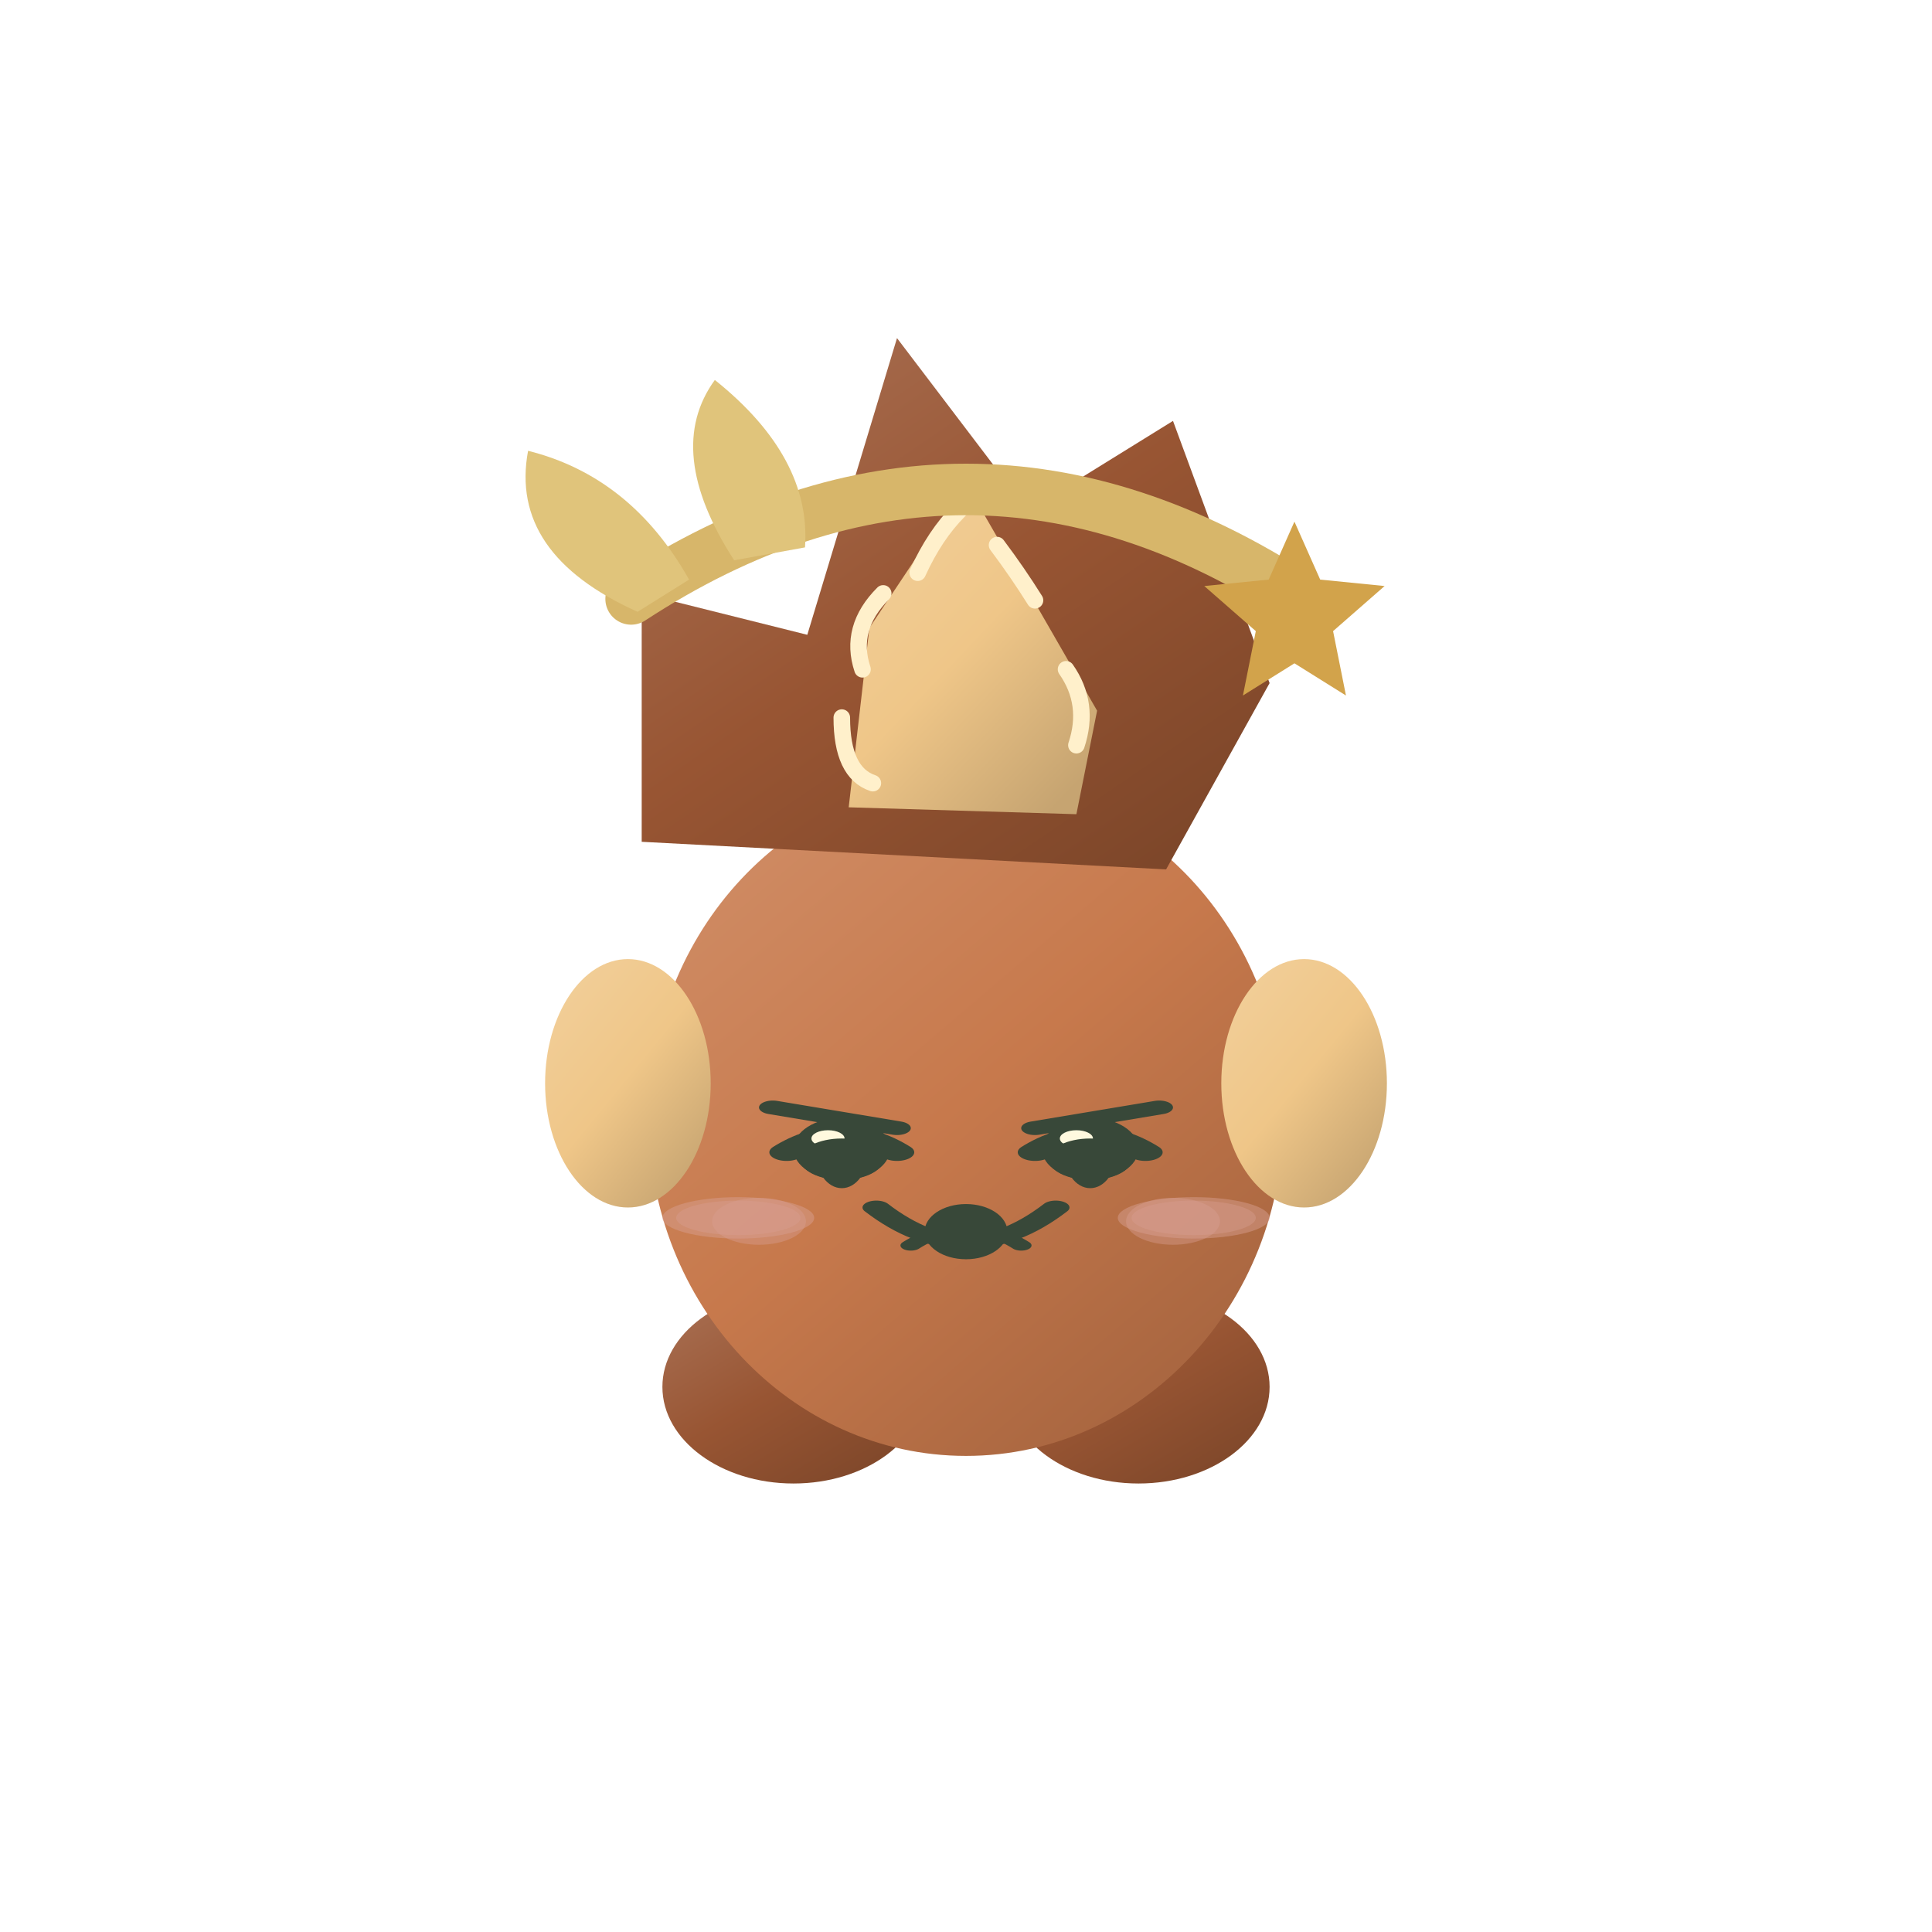
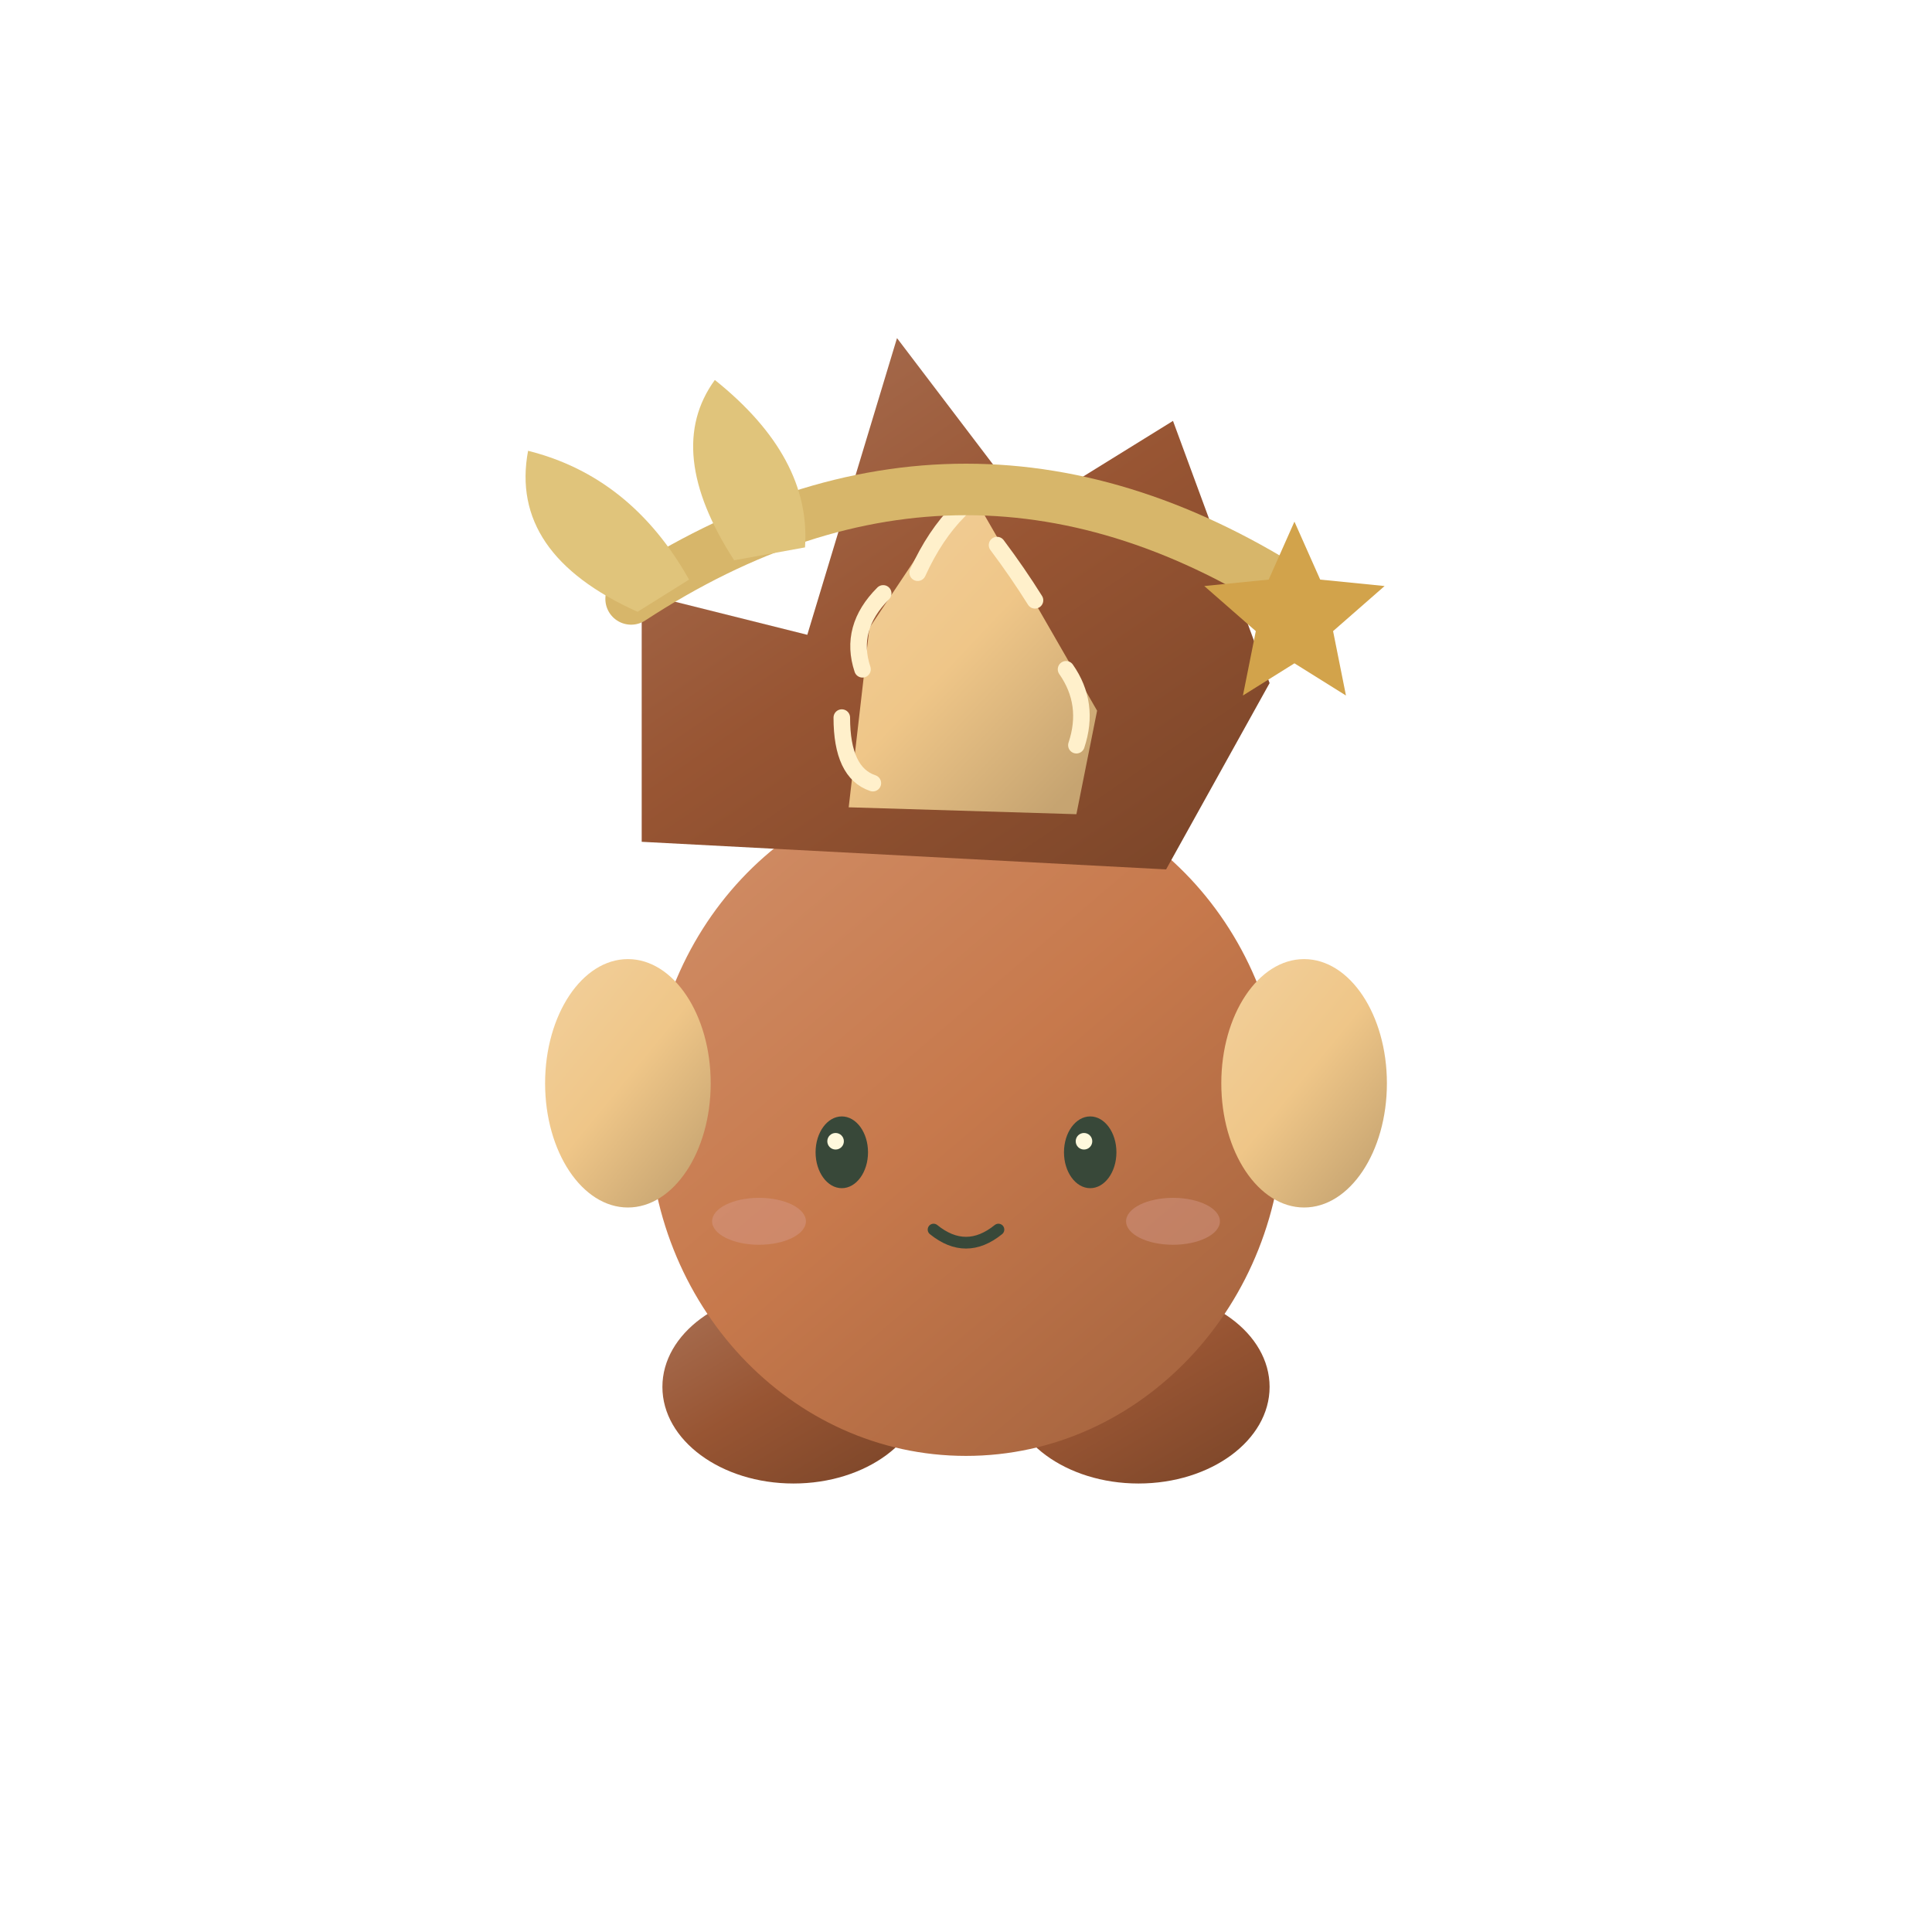
<svg xmlns="http://www.w3.org/2000/svg" width="200" height="200" viewBox="0 0 200 200">
  <defs>
    <linearGradient id="gradient-foot-left" gradientUnits="objectBoundingBox" x1="0%" y1="0%" x2="80%" y2="100%">
      <stop offset="0" stop-color="#aa7256" />
      <stop offset=".53" stop-color="#985533" />
      <stop offset="1" stop-color="#7e472a" />
    </linearGradient>
    <linearGradient id="gradient-foot-right" gradientUnits="objectBoundingBox" x1="0%" y1="0%" x2="80%" y2="100%">
      <stop offset="0" stop-color="#aa7256" />
      <stop offset=".53" stop-color="#985533" />
      <stop offset="1" stop-color="#7e472a" />
    </linearGradient>
    <linearGradient id="gradient-body-shell" gradientUnits="objectBoundingBox" x1="0%" y1="0%" x2="80%" y2="100%">
      <stop offset="0" stop-color="#d1906a" />
      <stop offset=".53" stop-color="#c7794c" />
      <stop offset="1" stop-color="#a5643f" />
    </linearGradient>
    <linearGradient id="gradient-flame" gradientUnits="objectBoundingBox" x1="0%" y1="0%" x2="80%" y2="100%">
      <stop offset="0" stop-color="#aa7256" />
      <stop offset=".53" stop-color="#985533" />
      <stop offset="1" stop-color="#7e472a" />
    </linearGradient>
    <linearGradient id="gradient-flame-core" gradientUnits="objectBoundingBox" x1="0%" y1="0%" x2="80%" y2="100%">
      <stop offset="0" stop-color="#f2d09c" />
      <stop offset=".53" stop-color="#efc688" />
      <stop offset="1" stop-color="#c6a471" />
    </linearGradient>
    <linearGradient id="gradient-ear-left" gradientUnits="objectBoundingBox" x1="0%" y1="0%" x2="80%" y2="100%">
      <stop offset="0" stop-color="#f2d09c" />
      <stop offset=".53" stop-color="#efc688" />
      <stop offset="1" stop-color="#c6a471" />
    </linearGradient>
    <linearGradient id="gradient-ear-right" gradientUnits="objectBoundingBox" x1="0%" y1="0%" x2="80%" y2="100%">
      <stop offset="0" stop-color="#f2d09c" />
      <stop offset=".53" stop-color="#efc688" />
      <stop offset="1" stop-color="#c6a471" />
    </linearGradient>
  </defs>
  <g id="body" transform="translate(100 100) scale(71.42857)">
    <ellipse id="foot-left" cx="-0.25" cy="0.61" rx="0.19" ry="0.14" fill="url(#gradient-foot-left)" />
    <ellipse id="foot-right" cx="0.25" cy="0.61" rx="0.19" ry="0.14" fill="url(#gradient-foot-right)" />
    <ellipse id="body-shell" cx="0" cy="0.22" rx="0.46" ry="0.49" fill="url(#gradient-body-shell)" />
    <path id="flame" d="M-.47 -.18L-.47 -.54L-.23 -.48L-.10 -.91L.09 -.66L.30 -.79L.44 -.41L.29 -.14Z" fill="url(#gradient-flame)" />
    <path id="flame-core" d="M-.17 -.23L-.14 -.49L0 -.70L.19 -.37L.16 -.22Z" fill="url(#gradient-flame-core)" />
    <ellipse id="ear-left" cx="-0.49" cy="0.17" rx="0.12" ry="0.18" fill="url(#gradient-ear-left)" />
    <ellipse id="ear-right" cx="0.49" cy="0.17" rx="0.12" ry="0.18" fill="url(#gradient-ear-right)" />
    <path id="flame-stitches" d="M-.135 -.265Q-.18 -.28 -.18 -.36 M-.15 -.43Q-.17 -.49 -.12 -.54 M-.07 -.57Q-.045 -.625 -.01 -.66 M.045 -.61Q.075 -.57 .10 -.53 M.145 -.43Q.18 -.38 .16 -.32" fill="none" stroke="#fff0cb" stroke-width="0.024" stroke-linecap="round" stroke-linejoin="round" />
  </g>
  <g id="face-neutral" transform="translate(100 100) scale(71.42857)">
    <ellipse id="neutral-eye-left" cx="-.18" cy="0.27" rx=".038" ry=".052" fill="#384839" />
    <ellipse id="neutral-eye-right" cx=".18" cy="0.27" rx=".038" ry=".052" fill="#384839" />
    <circle id="neutral-eye-glint-left" cx="-.189" cy="0.254" r=".012" fill="#fff9dd" />
    <circle id="neutral-eye-glint-right" cx=".171" cy="0.254" r=".012" fill="#fff9dd" />
    <path id="neutral-smile" d="M-.047 0.382Q0 0.42 .047 0.382" fill="none" stroke="#384839" stroke-width=".017" stroke-linecap="round" />
    <ellipse id="neutral-blush-left" cx="-.30" cy="0.37" rx=".068" ry=".034" fill="#d89e91" opacity=".42" />
    <ellipse id="neutral-blush-right" cx=".30" cy="0.37" rx=".068" ry=".034" fill="#d89e91" opacity=".42" />
  </g>
-   <g id="face-happy" transform="matrix(0.7142857 0 0 0.3571429 28.57143 81.78571)">
+   <g id="face-happy" display="none" transform="matrix(0.7142857 0 0 0.3571429 28.57143 81.78571)">
    <path id="happy-eye-left" d="M74 105 Q82 95 90 105" fill="none" stroke="#384839" stroke-width="5" stroke-linecap="round" />
    <path id="happy-eye-right" d="M110 105 Q118 95 126 105" fill="none" stroke="#384839" stroke-width="5" stroke-linecap="round" />
    <path id="happy-smile" d="M87 121 Q100 141 113 121" fill="none" stroke="#384839" stroke-width="4" stroke-linecap="round" />
    <ellipse id="happy-blush-left" cx="67" cy="124" rx="11" ry="6" fill="#d89e91" opacity=".48" />
    <ellipse id="happy-blush-right" cx="133" cy="124" rx="11" ry="6" fill="#d89e91" opacity=".48" />
  </g>
-   <g id="face-surprised" transform="matrix(0.7142857 0 0 0.3571429 28.57143 81.78571)">
+   <g id="face-surprised" display="none" transform="matrix(0.7142857 0 0 0.3571429 28.57143 81.78571)">
    <ellipse id="surprised-eye-left" cx="82" cy="104" rx="7" ry="9" fill="#384839" />
    <ellipse id="surprised-eye-right" cx="118" cy="104" rx="7" ry="9" fill="#384839" />
    <circle id="surprised-eye-glint-left" cx="80" cy="101" r="2.4" fill="#fff9df" />
    <circle id="surprised-eye-glint-right" cx="116" cy="101" r="2.4" fill="#fff9df" />
    <ellipse id="surprised-mouth" cx="100" cy="128" rx="6" ry="8" fill="#384839" />
    <ellipse id="surprised-blush-left" cx="67" cy="124" rx="9" ry="5" fill="#d89e91" opacity=".4" />
    <ellipse id="surprised-blush-right" cx="133" cy="124" rx="9" ry="5" fill="#d89e91" opacity=".4" />
  </g>
-   <g id="face-angry" transform="matrix(0.7142857 0 0 0.3571429 28.57143 81.78571)">
+   <g id="face-angry" display="none" transform="matrix(0.7142857 0 0 0.3571429 28.57143 81.78571)">
    <circle id="angry-eye-left" cx="82" cy="107" r="6" fill="#384839" />
    <circle id="angry-eye-right" cx="118" cy="107" r="6" fill="#384839" />
    <path id="angry-brow-left" d="M72 92 L90 98" stroke="#384839" stroke-width="4" stroke-linecap="round" />
    <path id="angry-brow-right" d="M128 92 L110 98" stroke="#384839" stroke-width="4" stroke-linecap="round" />
    <path id="angry-frown" d="M92 132 Q100 122 108 132" fill="none" stroke="#384839" stroke-width="3" stroke-linecap="round" />
  </g>
  <g id="adornment" transform="translate(33.33333 33.33333) scale(0.6666667)">
    <path id="crown" d="M48 43 Q100 9 152 43" fill="none" stroke="#d7b66a" stroke-width="8" stroke-linecap="round" />
    <path id="star" d="M151 31 L155 40 L165 41 L157 48 L159 58 L151 53 L143 58 L145 48 L137 41 L147 40Z" fill="#d2a34b" />
    <path id="gold-leaf-left" d="M49 45 Q29 36 32 20 Q48 24 57 40Z" fill="#e0c47b" />
    <path id="gold-leaf-right" d="M64 37 Q53 20 61 9 Q76 21 75 35Z" fill="#e0c47b" />
  </g>
</svg>
